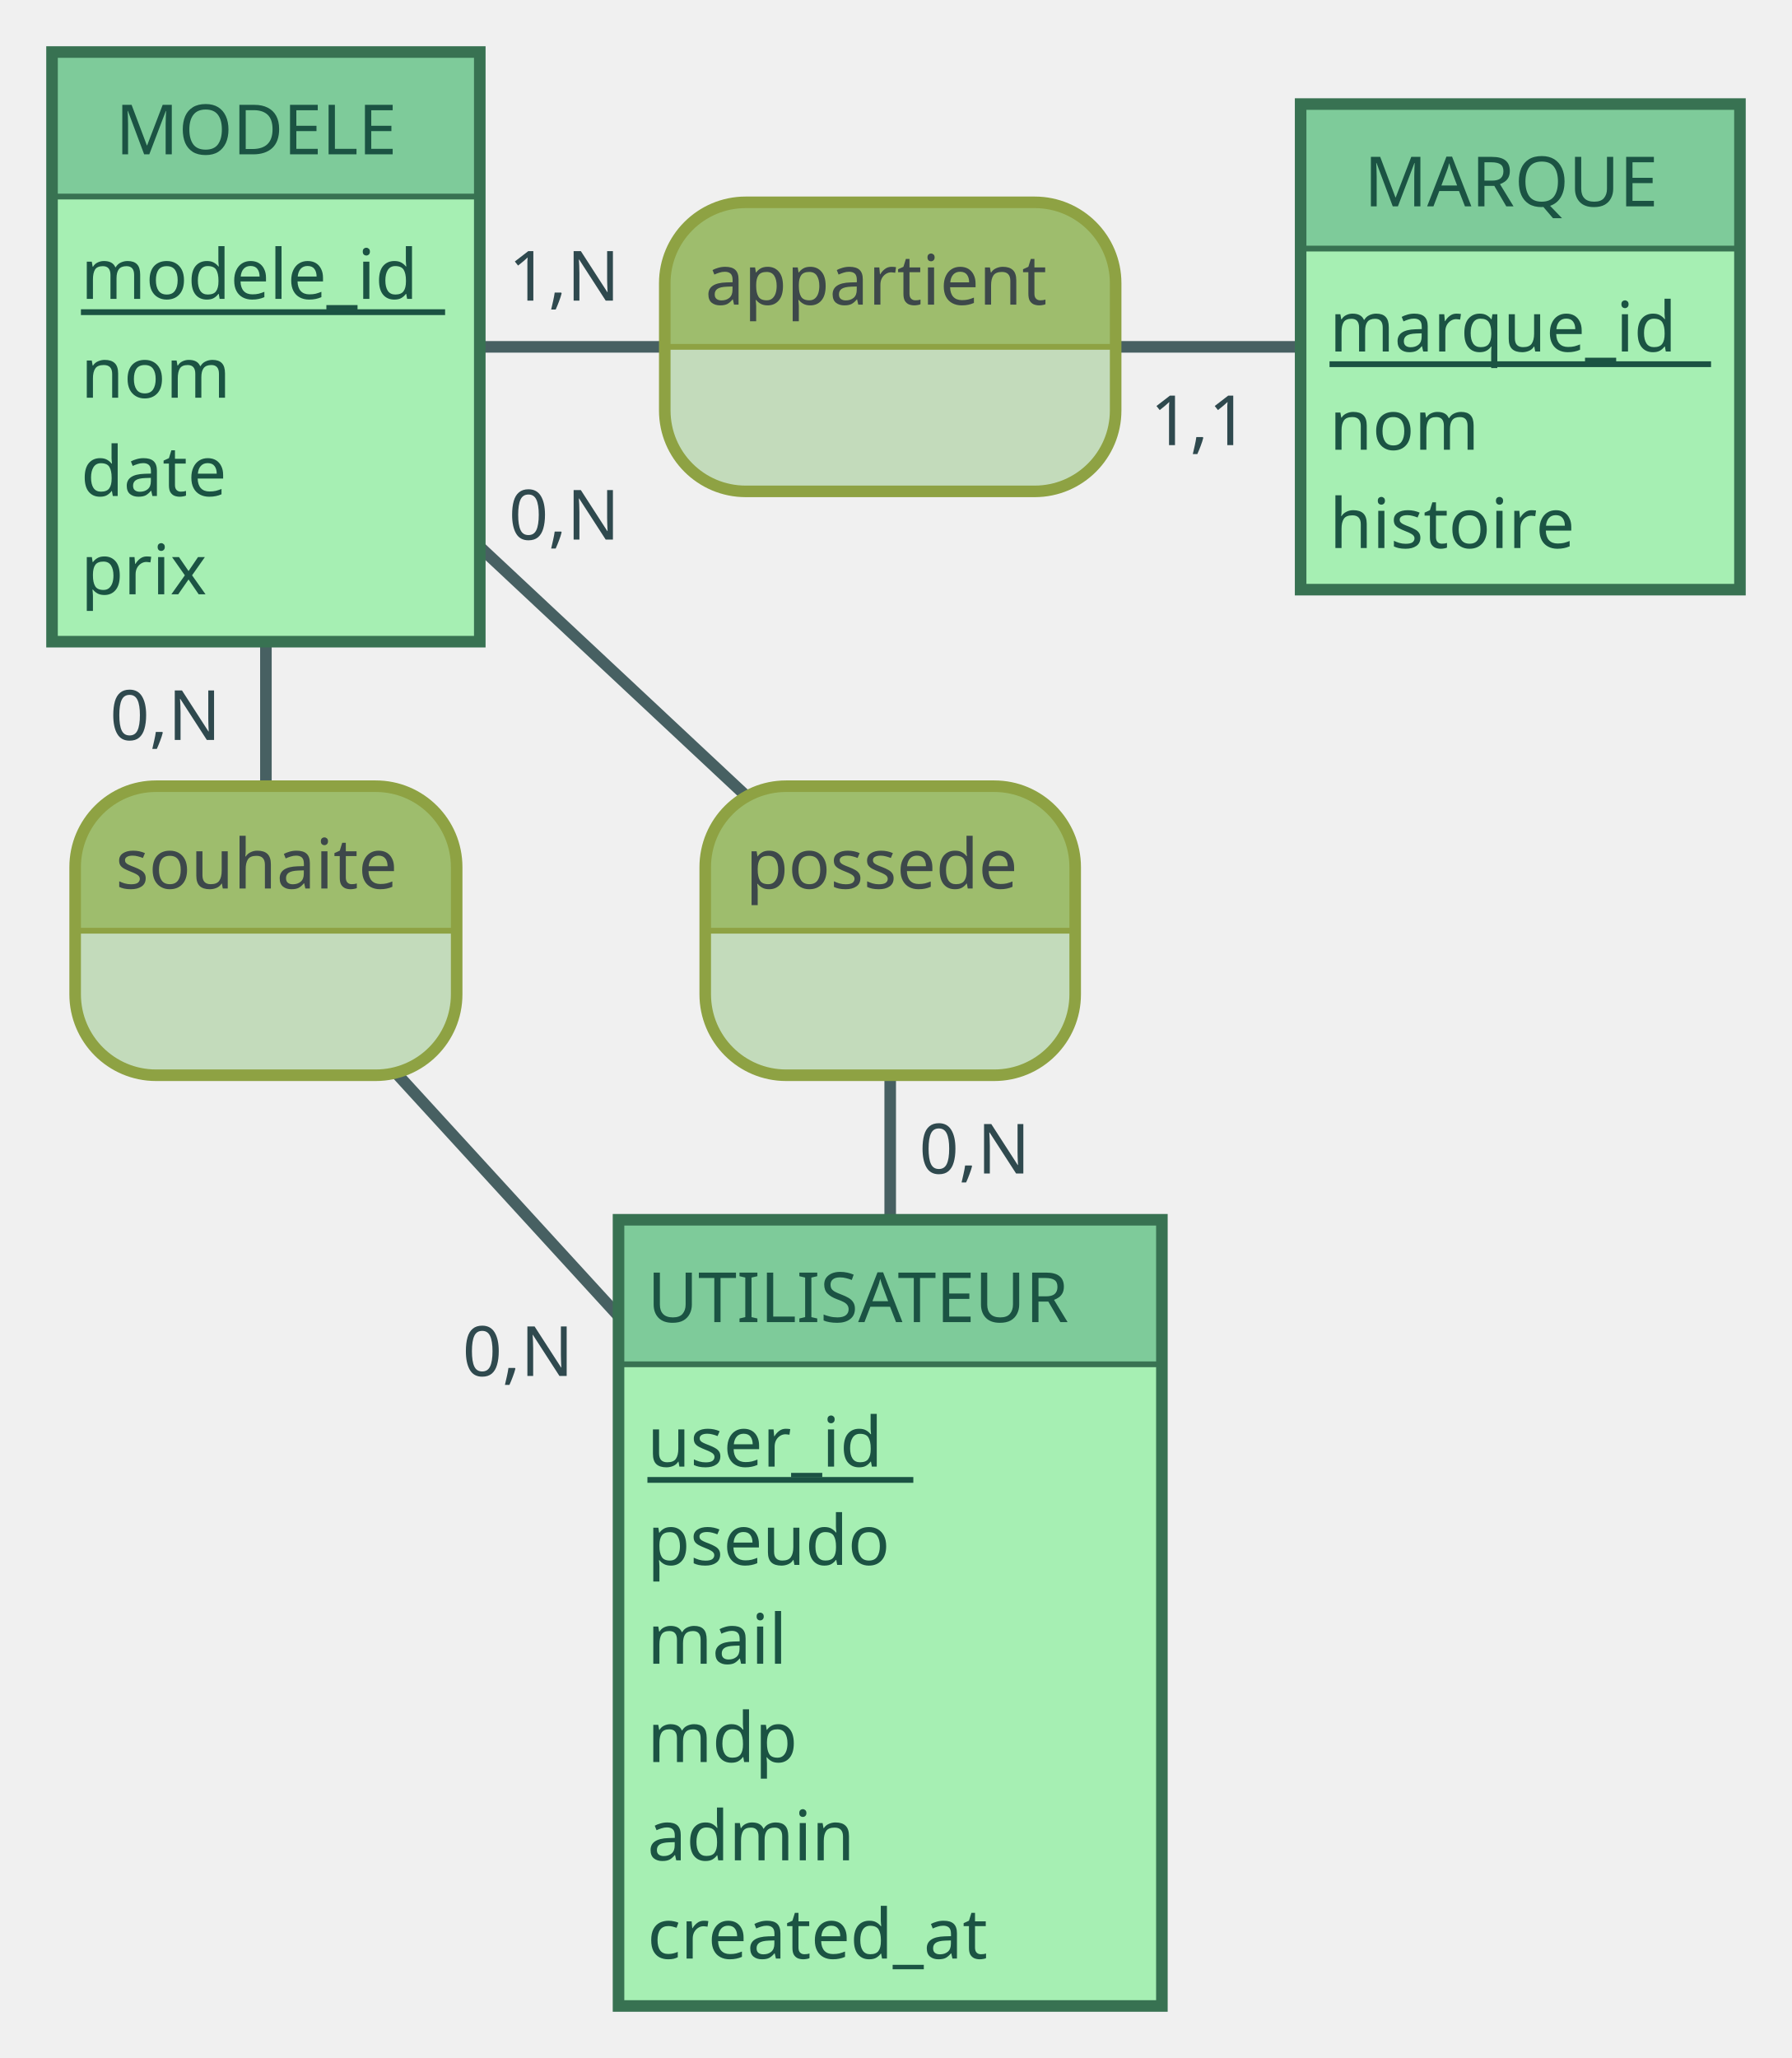
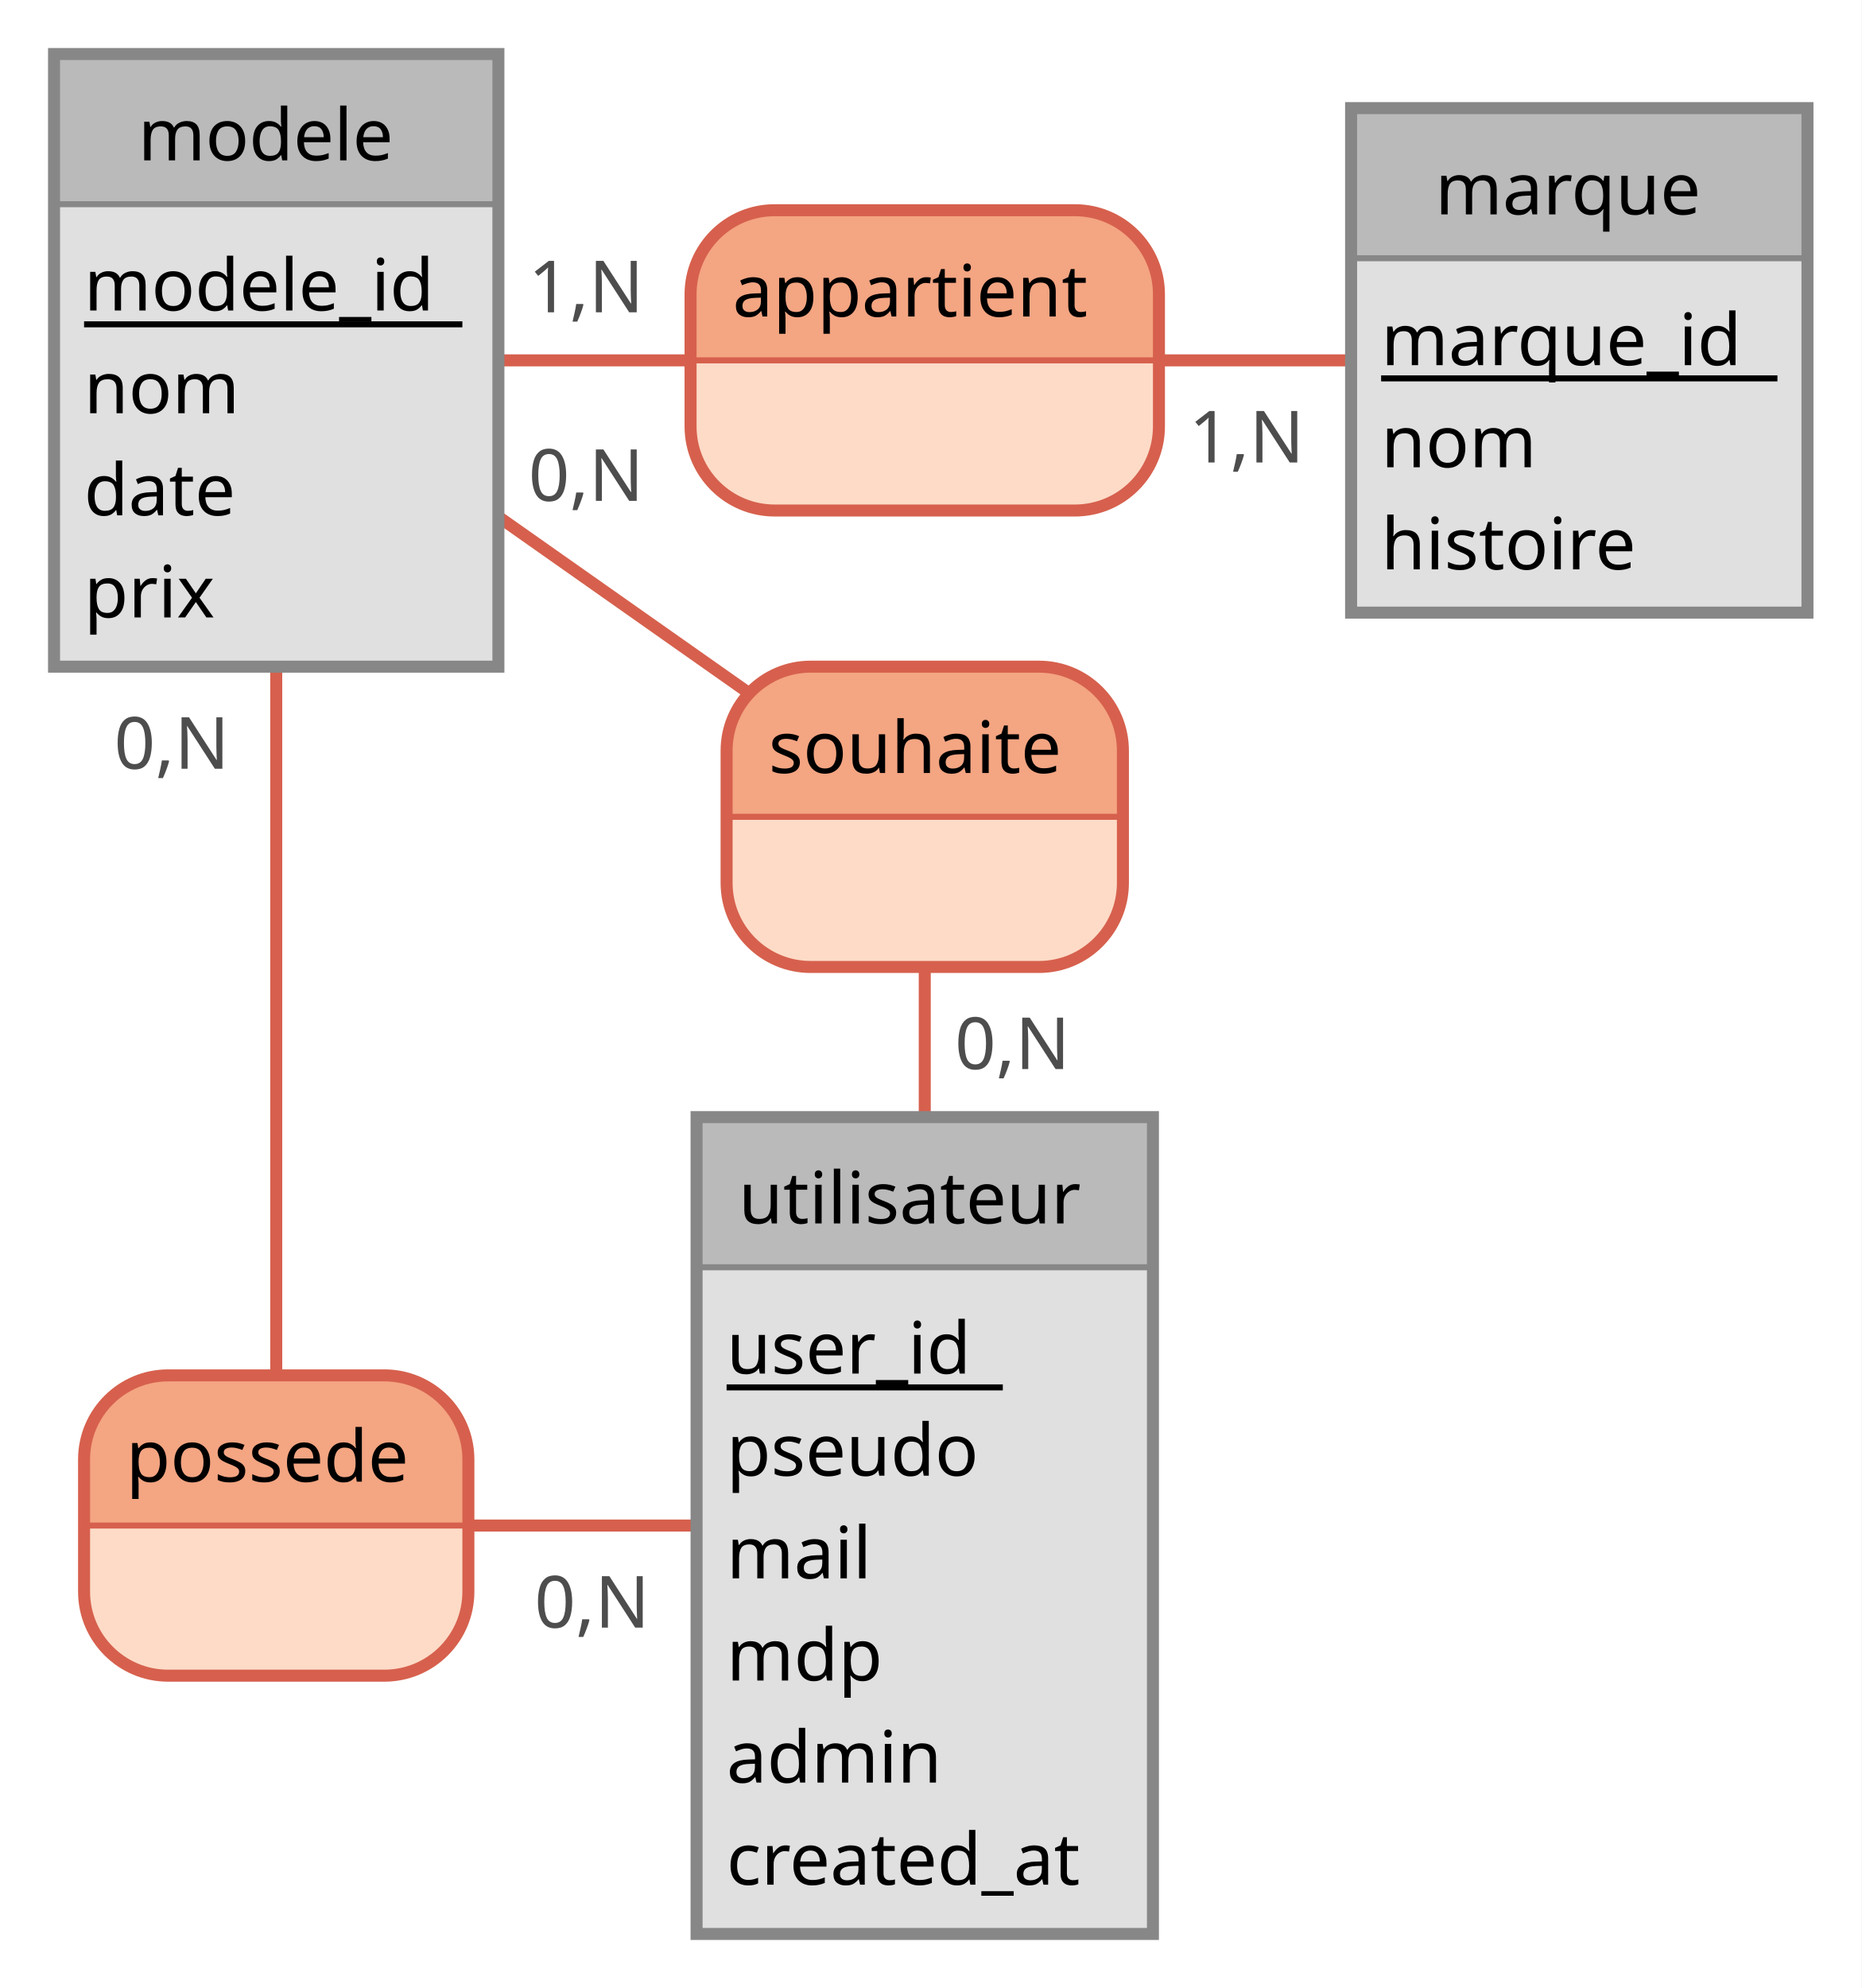
- <svg xmlns="http://www.w3.org/2000/svg" width="310" height="356" view_box="0 0 310 356">\n\n<rect id="frame" x="0" y="0" width="310" height="356" fill="none" stroke="none" stroke-width="0" />
-   <line x1="154" y1="279" x2="154" y2="161" stroke="#476062" stroke-width="2" />
-   <text x="159.0" y="203" fill="#2f494e" font-family="Verdana" font-size="12">0,N</text>
-   <line x1="46" y1="60" x2="154" y2="161" stroke="#476062" stroke-width="2" />
-   <text x="88" y="93.338" fill="#2f494e" font-family="Verdana" font-size="12">0,N</text>
+ <svg xmlns="http://www.w3.org/2000/svg" width="310" height="331" view_box="0 0 310 331">\n\n<rect id="frame" x="0" y="0" width="310" height="331" fill="#ffffff" stroke="none" stroke-width="0" />
+   <line x1="154" y1="254" x2="46" y2="254" stroke="#d6604d" stroke-width="2" />
+   <text x="89" y="271.0" fill="#4d4d4d" font-family="Verdana" font-size="12">0,N</text>
+   <line x1="46" y1="60" x2="46" y2="254" stroke="#d6604d" stroke-width="2" />
+   <text x="19.0" y="128" fill="#4d4d4d" font-family="Verdana" font-size="12">0,N</text>
  <g id="association-possede">
-     <path d="M 172 136 a 14 14 90 0 1 14 14 V 161 h -64 V 150 a 14 14 90 0 1 14 -14" fill="#9ebd6d" stroke="#9ebd6d" stroke-width="0" />
-     <path d="M 186 161.0 v 11 a 14 14 90 0 1 -14 14 H 136 a 14 14 90 0 1 -14 -14 V 161.0 H 64" fill="#c3dbbb" stroke="#c3dbbb" stroke-width="0" />
-     <rect x="122" y="136" width="64" height="50" fill="none" rx="14" stroke="#8ea243" stroke-width="2" />
-     <line x1="122" y1="161" x2="186" y2="161" stroke="#8ea243" stroke-width="1" />
-     <text x="129" y="153.7" fill="#3d484a" font-family="Verdana" font-size="12">possede</text>
+     <path d="M 64 229 a 14 14 90 0 1 14 14 V 254 h -64 V 243 a 14 14 90 0 1 14 -14" fill="#f4a582" stroke="#f4a582" stroke-width="0" />
+     <path d="M 78 254.0 v 11 a 14 14 90 0 1 -14 14 H 28 a 14 14 90 0 1 -14 -14 V 254.0 H 64" fill="#fddbc7" stroke="#fddbc7" stroke-width="0" />
+     <rect x="14" y="229" width="64" height="50" fill="none" rx="14" stroke="#d6604d" stroke-width="2" />
+     <line x1="14" y1="254" x2="78" y2="254" stroke="#d6604d" stroke-width="1" />
+     <text x="21" y="246.7" fill="#000000" font-family="Verdana" font-size="12">possede</text>
  </g>
-   <line x1="46" y1="60" x2="154" y2="60" stroke="#476062" stroke-width="2" />
-   <text x="88" y="52.0" fill="#2f494e" font-family="Verdana" font-size="12">1,N</text>
-   <line x1="263" y1="60" x2="154" y2="60" stroke="#476062" stroke-width="2" />
-   <text x="199" y="77.0" fill="#2f494e" font-family="Verdana" font-size="12">1,1</text>
+   <line x1="263" y1="60" x2="154" y2="60" stroke="#d6604d" stroke-width="2" />
+   <text x="198" y="77.0" fill="#4d4d4d" font-family="Verdana" font-size="12">1,N</text>
+   <line x1="46" y1="60" x2="154" y2="60" stroke="#d6604d" stroke-width="2" />
+   <text x="88" y="52.0" fill="#4d4d4d" font-family="Verdana" font-size="12">1,N</text>
  <g id="association-appartient">
-     <path d="M 179 35 a 14 14 90 0 1 14 14 V 60 h -78 V 49 a 14 14 90 0 1 14 -14" fill="#9ebd6d" stroke="#9ebd6d" stroke-width="0" />
-     <path d="M 193 60.0 v 11 a 14 14 90 0 1 -14 14 H 129 a 14 14 90 0 1 -14 -14 V 60.0 H 78" fill="#c3dbbb" stroke="#c3dbbb" stroke-width="0" />
-     <rect x="115" y="35" width="78" height="50" fill="none" rx="14" stroke="#8ea243" stroke-width="2" />
-     <line x1="115" y1="60" x2="193" y2="60" stroke="#8ea243" stroke-width="1" />
-     <text x="122" y="52.7" fill="#3d484a" font-family="Verdana" font-size="12">appartient</text>
+     <path d="M 179 35 a 14 14 90 0 1 14 14 V 60 h -78 V 49 a 14 14 90 0 1 14 -14" fill="#f4a582" stroke="#f4a582" stroke-width="0" />
+     <path d="M 193 60.0 v 11 a 14 14 90 0 1 -14 14 H 129 a 14 14 90 0 1 -14 -14 V 60.0 H 78" fill="#fddbc7" stroke="#fddbc7" stroke-width="0" />
+     <rect x="115" y="35" width="78" height="50" fill="none" rx="14" stroke="#d6604d" stroke-width="2" />
+     <line x1="115" y1="60" x2="193" y2="60" stroke="#d6604d" stroke-width="1" />
+     <text x="122" y="52.7" fill="#000000" font-family="Verdana" font-size="12">appartient</text>
  </g>
-   <line x1="154" y1="279" x2="46" y2="161" stroke="#476062" stroke-width="2" />
-   <text x="80" y="238.019" fill="#2f494e" font-family="Verdana" font-size="12">0,N</text>
-   <line x1="46" y1="60" x2="46" y2="161" stroke="#476062" stroke-width="2" />
-   <text x="19.0" y="128" fill="#2f494e" font-family="Verdana" font-size="12">0,N</text>
+   <line x1="154" y1="254" x2="154" y2="136" stroke="#d6604d" stroke-width="2" />
+   <text x="159.0" y="178" fill="#4d4d4d" font-family="Verdana" font-size="12">0,N</text>
+   <line x1="46" y1="60" x2="154" y2="136" stroke="#d6604d" stroke-width="2" />
+   <text x="88" y="83.395" fill="#4d4d4d" font-family="Verdana" font-size="12">0,N</text>
  <g id="association-souhaite">
-     <path d="M 65 136 a 14 14 90 0 1 14 14 V 161 h -66 V 150 a 14 14 90 0 1 14 -14" fill="#9ebd6d" stroke="#9ebd6d" stroke-width="0" />
-     <path d="M 79 161.0 v 11 a 14 14 90 0 1 -14 14 H 27 a 14 14 90 0 1 -14 -14 V 161.0 H 66" fill="#c3dbbb" stroke="#c3dbbb" stroke-width="0" />
-     <rect x="13" y="136" width="66" height="50" fill="none" rx="14" stroke="#8ea243" stroke-width="2" />
-     <line x1="13" y1="161" x2="79" y2="161" stroke="#8ea243" stroke-width="1" />
-     <text x="20" y="153.7" fill="#3d484a" font-family="Verdana" font-size="12">souhaite</text>
+     <path d="M 173 111 a 14 14 90 0 1 14 14 V 136 h -66 V 125 a 14 14 90 0 1 14 -14" fill="#f4a582" stroke="#f4a582" stroke-width="0" />
+     <path d="M 187 136.0 v 11 a 14 14 90 0 1 -14 14 H 135 a 14 14 90 0 1 -14 -14 V 136.0 H 66" fill="#fddbc7" stroke="#fddbc7" stroke-width="0" />
+     <rect x="121" y="111" width="66" height="50" fill="none" rx="14" stroke="#d6604d" stroke-width="2" />
+     <line x1="121" y1="136" x2="187" y2="136" stroke="#d6604d" stroke-width="1" />
+     <text x="128" y="128.7" fill="#000000" font-family="Verdana" font-size="12">souhaite</text>
  </g>
-   <g id="entity-MARQUE">
-     <g id="frame-MARQUE">
-       <rect x="225" y="18" width="76" height="25" fill="#7ecb9a" stroke="#7ecb9a" stroke-width="0" />
-       <rect x="225" y="43.0" width="76" height="59" fill="#a6efb3" stroke="#a6efb3" stroke-width="0" />
-       <rect x="225" y="18" width="76" height="84" fill="none" stroke="#387252" stroke-width="2" />
-       <line x1="225" y1="43" x2="301" y2="43" stroke="#387252" stroke-width="1" />
+   <g id="entity-marque">
+     <g id="frame-marque">
+       <rect x="225" y="18" width="76" height="25" fill="#bababa" stroke="#bababa" stroke-width="0" />
+       <rect x="225" y="43.0" width="76" height="59" fill="#e0e0e0" stroke="#e0e0e0" stroke-width="0" />
+       <rect x="225" y="18" width="76" height="84" fill="none" stroke="#878787" stroke-width="2" />
+       <line x1="225" y1="43" x2="301" y2="43" stroke="#878787" stroke-width="1" />
    </g>
-     <text x="236" y="35.7" fill="#1b5343" font-family="Verdana" font-size="12">MARQUE</text>
-     <text x="230" y="60.8" fill="#1b5343" font-family="Verdana" font-size="12">marque_id</text>
-     <line x1="230" y1="63" x2="296" y2="63" stroke="#1b5343" stroke-width="1" />
-     <text x="230" y="77.8" fill="#1b5343" font-family="Verdana" font-size="12">nom</text>
-     <text x="230" y="94.8" fill="#1b5343" font-family="Verdana" font-size="12">histoire</text>
+     <text x="239" y="35.7" fill="#000000" font-family="Verdana" font-size="12">marque</text>
+     <text x="230" y="60.8" fill="#000000" font-family="Verdana" font-size="12">marque_id</text>
+     <line x1="230" y1="63" x2="296" y2="63" stroke="#000000" stroke-width="1" />
+     <text x="230" y="77.8" fill="#000000" font-family="Verdana" font-size="12">nom</text>
+     <text x="230" y="94.8" fill="#000000" font-family="Verdana" font-size="12">histoire</text>
  </g>
-   <g id="entity-UTILISATEUR">
-     <g id="frame-UTILISATEUR">
-       <rect x="107" y="211" width="94" height="25" fill="#7ecb9a" stroke="#7ecb9a" stroke-width="0" />
-       <rect x="107" y="236.0" width="94" height="111" fill="#a6efb3" stroke="#a6efb3" stroke-width="0" />
-       <rect x="107" y="211" width="94" height="136" fill="none" stroke="#387252" stroke-width="2" />
-       <line x1="107" y1="236" x2="201" y2="236" stroke="#387252" stroke-width="1" />
+   <g id="entity-utilisateur">
+     <g id="frame-utilisateur">
+       <rect x="116" y="186" width="76" height="25" fill="#bababa" stroke="#bababa" stroke-width="0" />
+       <rect x="116" y="211.0" width="76" height="111" fill="#e0e0e0" stroke="#e0e0e0" stroke-width="0" />
+       <rect x="116" y="186" width="76" height="136" fill="none" stroke="#878787" stroke-width="2" />
+       <line x1="116" y1="211" x2="192" y2="211" stroke="#878787" stroke-width="1" />
    </g>
-     <text x="112" y="228.7" fill="#1b5343" font-family="Verdana" font-size="12">UTILISATEUR</text>
-     <text x="112" y="253.7" fill="#1b5343" font-family="Verdana" font-size="12">user_id</text>
-     <line x1="112" y1="256" x2="158" y2="256" stroke="#1b5343" stroke-width="1" />
-     <text x="112" y="270.7" fill="#1b5343" font-family="Verdana" font-size="12">pseudo</text>
-     <text x="112" y="287.8" fill="#1b5343" font-family="Verdana" font-size="12">mail</text>
-     <text x="112" y="304.8" fill="#1b5343" font-family="Verdana" font-size="12">mdp</text>
-     <text x="112" y="321.8" fill="#1b5343" font-family="Verdana" font-size="12">admin</text>
-     <text x="112" y="338.8" fill="#1b5343" font-family="Verdana" font-size="12">created_at</text>
+     <text x="123" y="203.7" fill="#000000" font-family="Verdana" font-size="12">utilisateur</text>
+     <text x="121" y="228.7" fill="#000000" font-family="Verdana" font-size="12">user_id</text>
+     <line x1="121" y1="231" x2="167" y2="231" stroke="#000000" stroke-width="1" />
+     <text x="121" y="245.7" fill="#000000" font-family="Verdana" font-size="12">pseudo</text>
+     <text x="121" y="262.8" fill="#000000" font-family="Verdana" font-size="12">mail</text>
+     <text x="121" y="279.8" fill="#000000" font-family="Verdana" font-size="12">mdp</text>
+     <text x="121" y="296.8" fill="#000000" font-family="Verdana" font-size="12">admin</text>
+     <text x="121" y="313.8" fill="#000000" font-family="Verdana" font-size="12">created_at</text>
  </g>
-   <g id="entity-MODELE">
-     <g id="frame-MODELE">
-       <rect x="9" y="9" width="74" height="25" fill="#7ecb9a" stroke="#7ecb9a" stroke-width="0" />
-       <rect x="9" y="34.0" width="74" height="77" fill="#a6efb3" stroke="#a6efb3" stroke-width="0" />
-       <rect x="9" y="9" width="74" height="102" fill="none" stroke="#387252" stroke-width="2" />
-       <line x1="9" y1="34" x2="83" y2="34" stroke="#387252" stroke-width="1" />
+   <g id="entity-modele">
+     <g id="frame-modele">
+       <rect x="9" y="9" width="74" height="25" fill="#bababa" stroke="#bababa" stroke-width="0" />
+       <rect x="9" y="34.0" width="74" height="77" fill="#e0e0e0" stroke="#e0e0e0" stroke-width="0" />
+       <rect x="9" y="9" width="74" height="102" fill="none" stroke="#878787" stroke-width="2" />
+       <line x1="9" y1="34" x2="83" y2="34" stroke="#878787" stroke-width="1" />
    </g>
-     <text x="20" y="26.7" fill="#1b5343" font-family="Verdana" font-size="12">MODELE</text>
-     <text x="14" y="51.7" fill="#1b5343" font-family="Verdana" font-size="12">modele_id</text>
-     <line x1="14" y1="54" x2="77" y2="54" stroke="#1b5343" stroke-width="1" />
-     <text x="14" y="68.8" fill="#1b5343" font-family="Verdana" font-size="12">nom</text>
-     <text x="14" y="85.8" fill="#1b5343" font-family="Verdana" font-size="12">date</text>
-     <text x="14" y="102.8" fill="#1b5343" font-family="Verdana" font-size="12">prix</text>
+     <text x="23" y="26.7" fill="#000000" font-family="Verdana" font-size="12">modele</text>
+     <text x="14" y="51.7" fill="#000000" font-family="Verdana" font-size="12">modele_id</text>
+     <line x1="14" y1="54" x2="77" y2="54" stroke="#000000" stroke-width="1" />
+     <text x="14" y="68.8" fill="#000000" font-family="Verdana" font-size="12">nom</text>
+     <text x="14" y="85.8" fill="#000000" font-family="Verdana" font-size="12">date</text>
+     <text x="14" y="102.8" fill="#000000" font-family="Verdana" font-size="12">prix</text>
  </g>
</svg>
